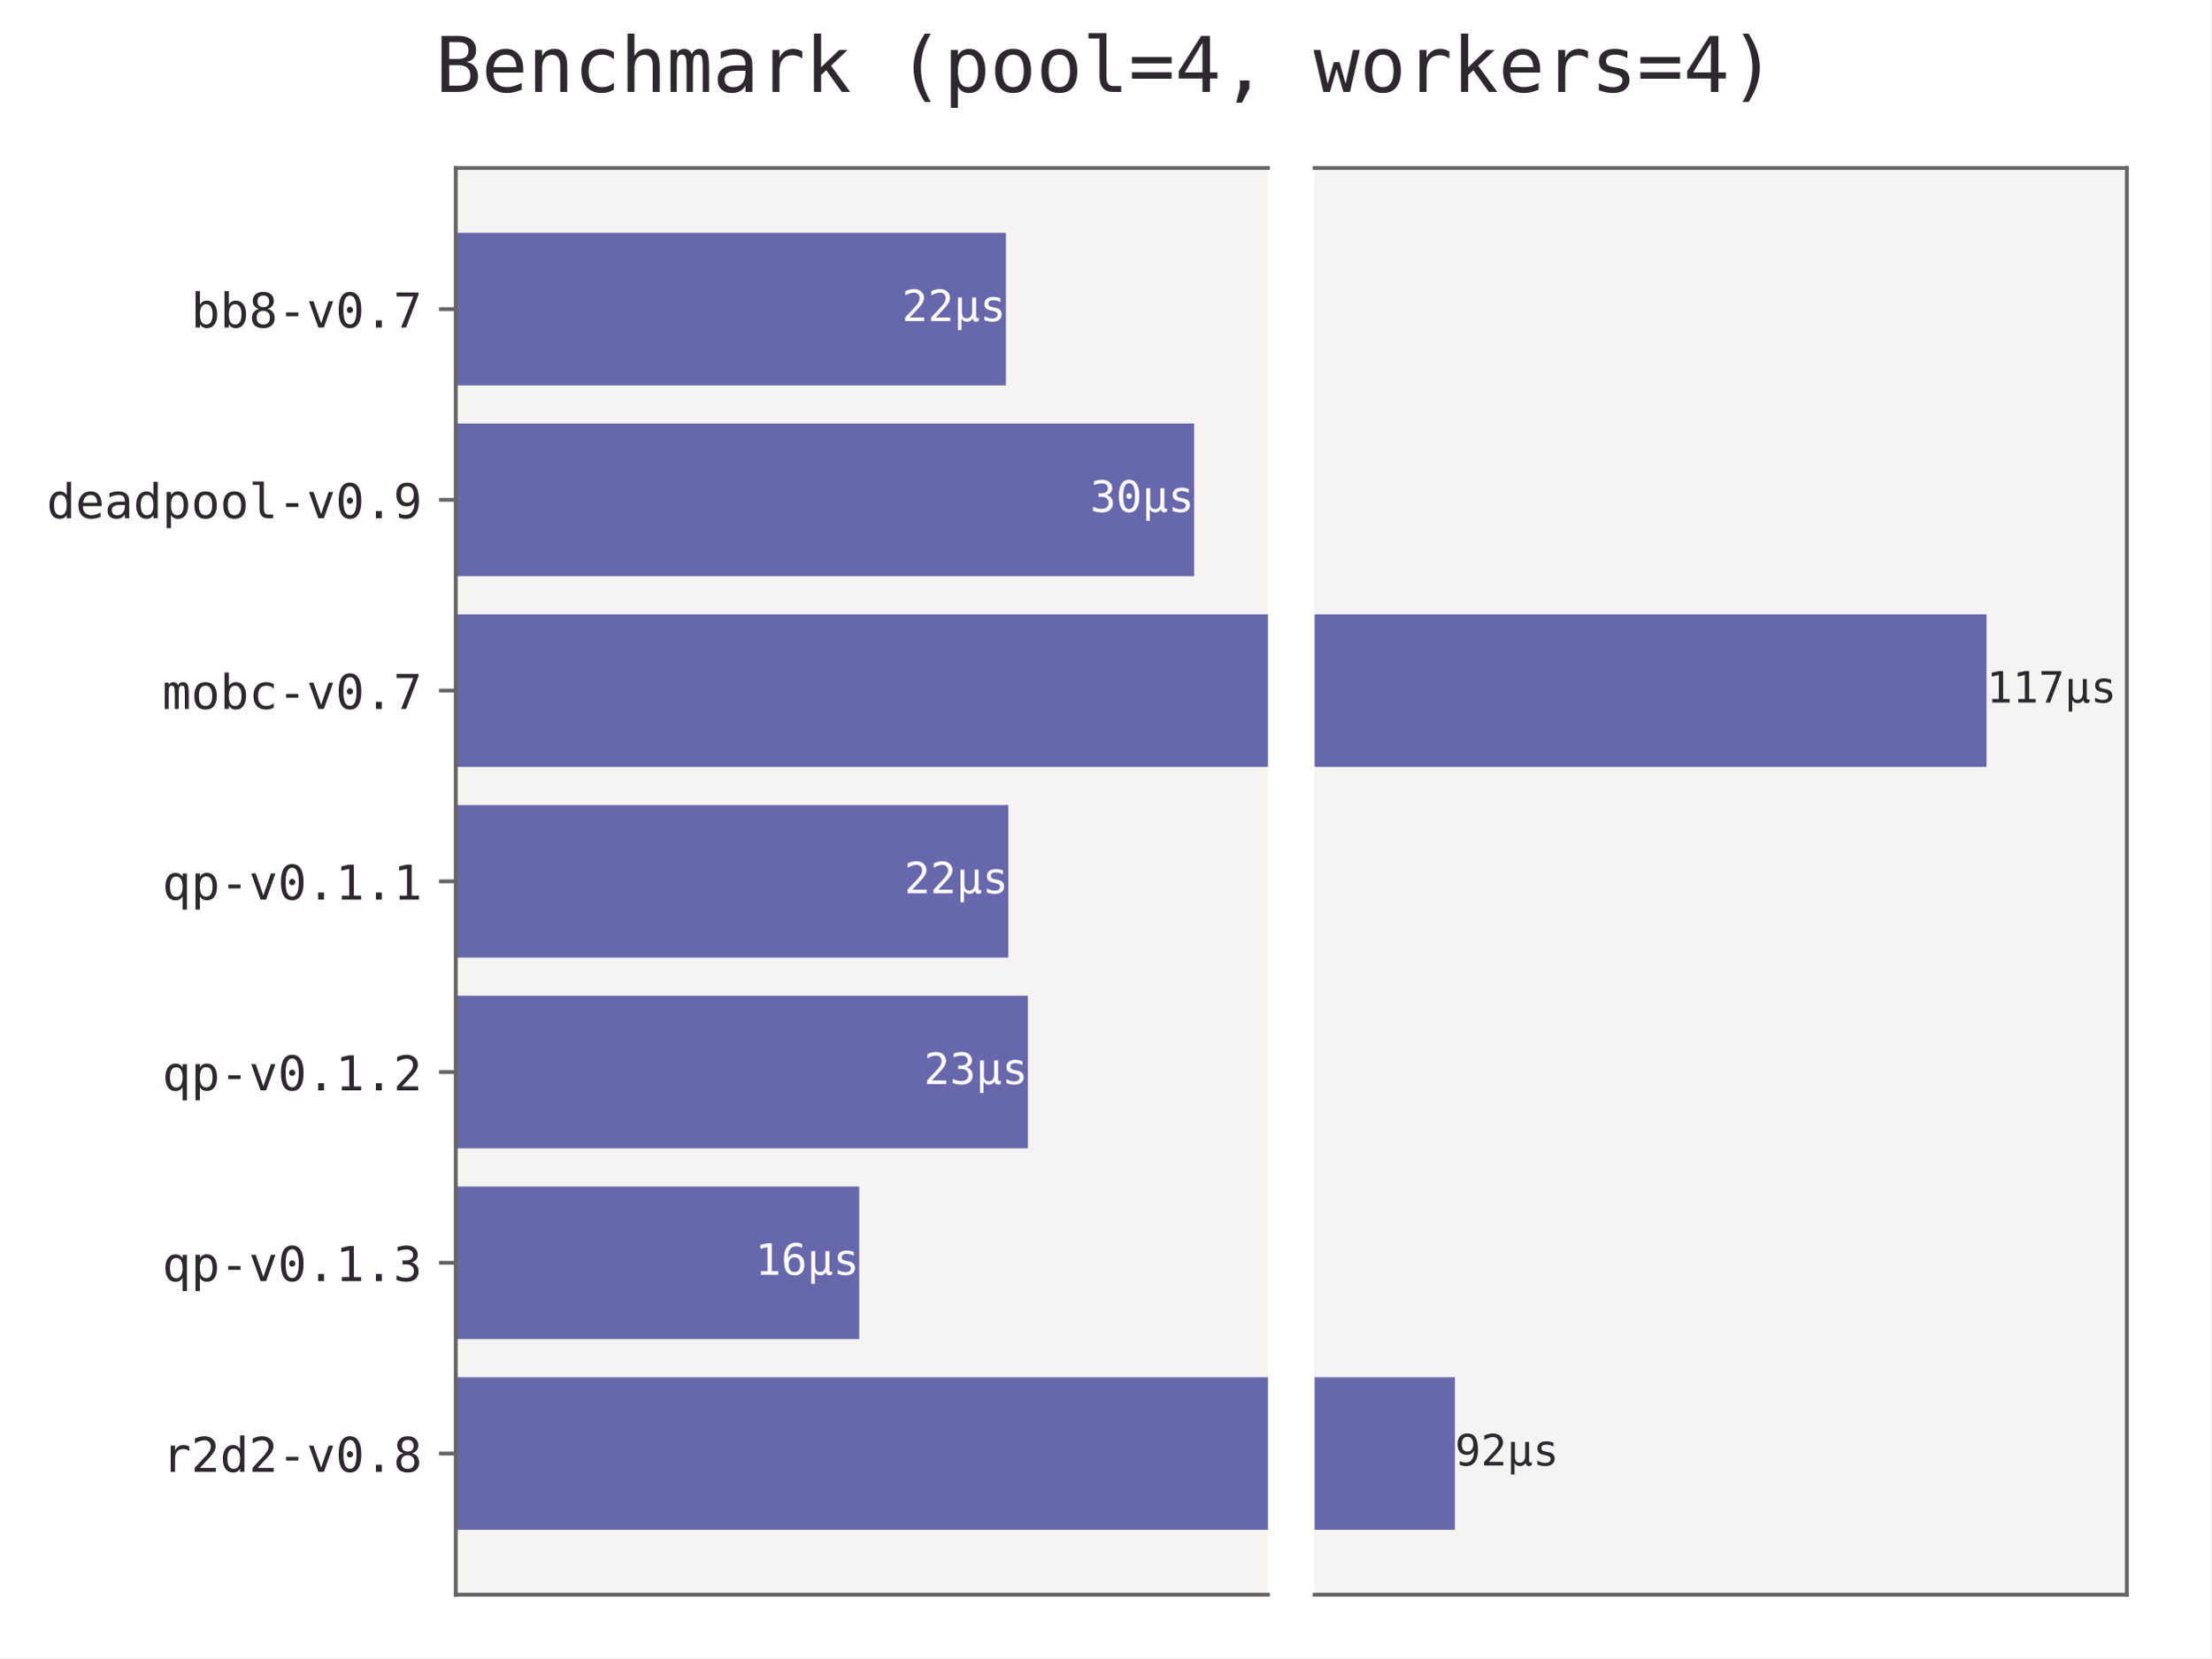
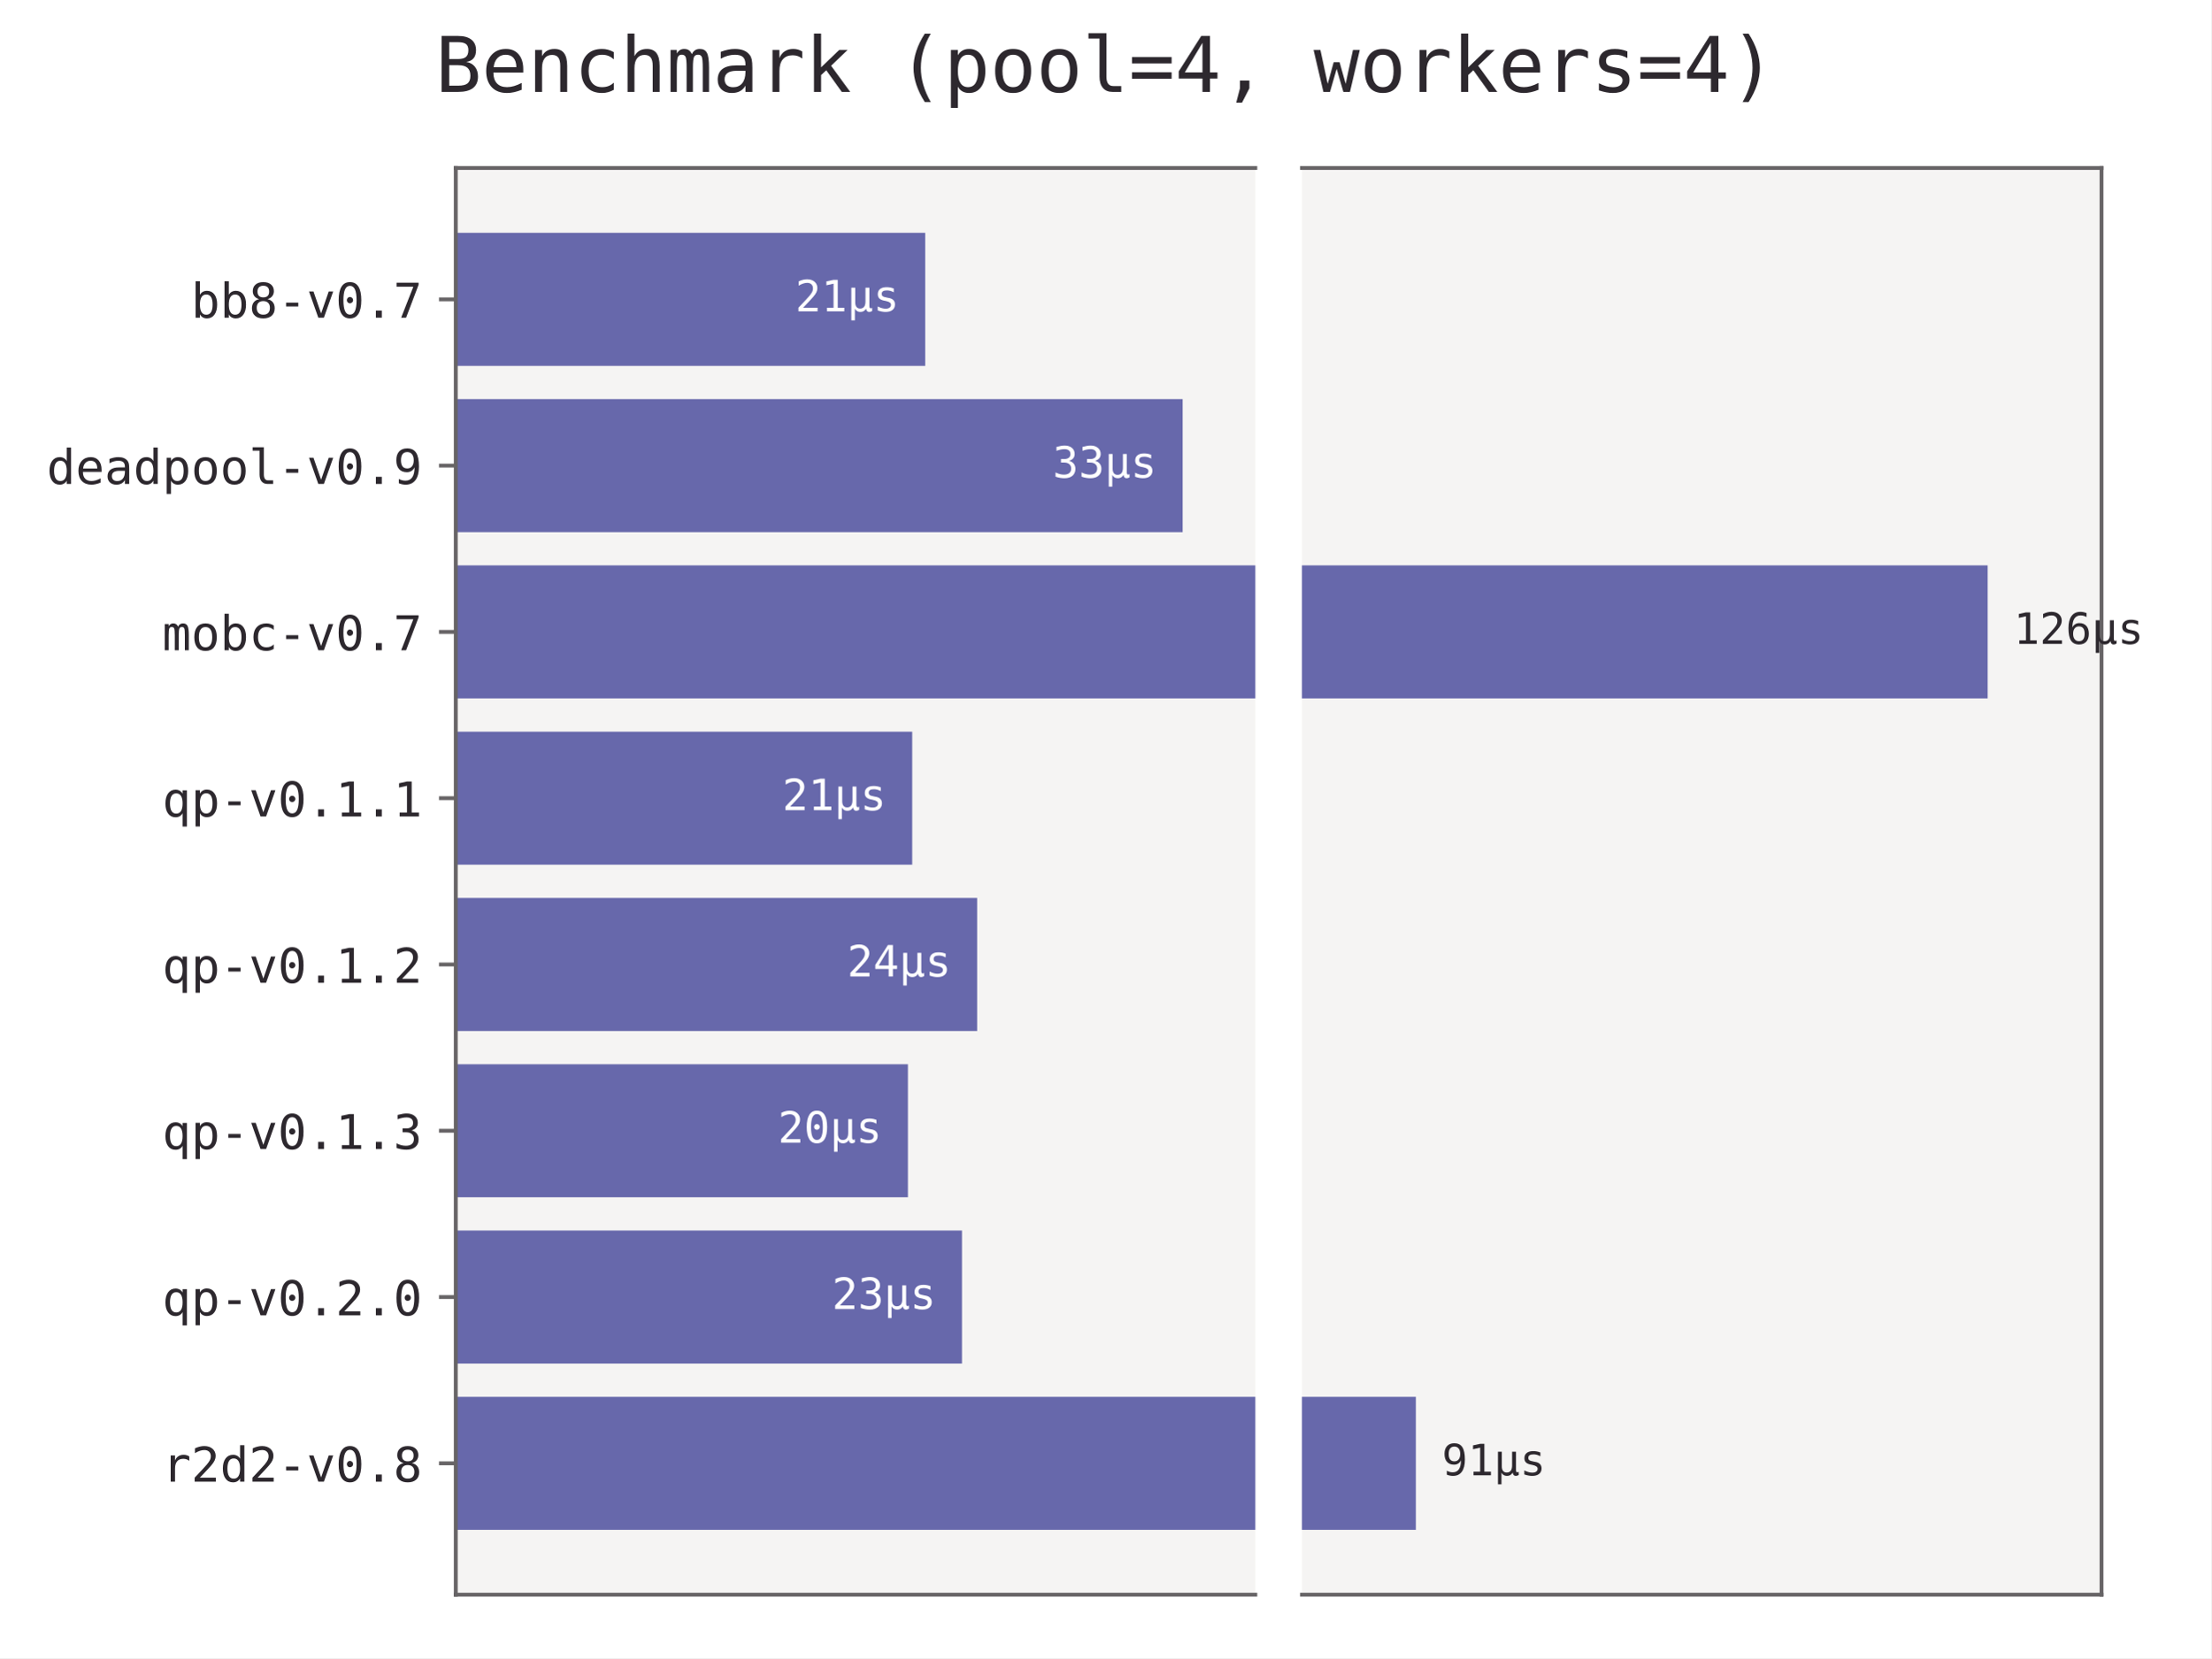
<svg xmlns="http://www.w3.org/2000/svg" xmlns:xlink="http://www.w3.org/1999/xlink" width="460.8pt" height="345.6pt" viewBox="0 0 460.8 345.6" version="1.1">
  <defs>
    <style type="text/css">*{stroke-linejoin: round; stroke-linecap: butt}</style>
  </defs>
  <g id="figure_1">
    <g id="patch_1">
      <path d="M 0 345.6  L 460.8 345.6  L 460.8 0  L 0 0  z " style="fill: #ffffff" />
    </g>
    <g id="axes_1">
      <g id="patch_2">
-         <path d="M 94.984 332.38  L 264.251 332.38  L 264.251 35.01  L 94.984 35.01  z " style="fill: #f5f4f3" />
+         <path d="M 94.984 332.38  L 261.613 332.38  L 261.613 35.01  L 94.984 35.01  z " style="fill: #f5f4f3" />
      </g>
      <g id="patch_3">
-         <path d="M 94.984 318.863  L 566.818 318.863  L 566.818 287.059  L 94.984 287.059  z " clip-path="url(#p3930094464)" style="fill: #6768ab" />
+         <path d="M 94.984 318.863  L 507.492 318.863  L 507.492 291.136  L 94.984 291.136  z " clip-path="url(#p916a54b3d9)" style="fill: #6768ab" />
      </g>
      <g id="patch_4">
-         <path d="M 94.984 279.108  L 179.057 279.108  L 179.057 247.304  L 94.984 247.304  z " clip-path="url(#p3930094464)" style="fill: #6768ab" />
+         <path d="M 94.984 284.205  L 200.477 284.205  L 200.477 256.478  L 94.984 256.478  z " clip-path="url(#p916a54b3d9)" style="fill: #6768ab" />
      </g>
      <g id="patch_5">
-         <path d="M 94.984 239.352  L 214.215 239.352  L 214.215 207.548  L 94.984 207.548  z " clip-path="url(#p3930094464)" style="fill: #6768ab" />
+         <path d="M 94.984 249.546  L 189.211 249.546  L 189.211 221.819  L 94.984 221.819  z " clip-path="url(#p916a54b3d9)" style="fill: #6768ab" />
      </g>
      <g id="patch_6">
-         <path d="M 94.984 199.597  L 210.139 199.597  L 210.139 167.793  L 94.984 167.793  z " clip-path="url(#p3930094464)" style="fill: #6768ab" />
+         <path d="M 94.984 214.888  L 203.637 214.888  L 203.637 187.161  L 94.984 187.161  z " clip-path="url(#p916a54b3d9)" style="fill: #6768ab" />
      </g>
      <g id="patch_7">
-         <path d="M 94.984 159.842  L 692.668 159.842  L 692.668 128.038  L 94.984 128.038  z " clip-path="url(#p3930094464)" style="fill: #6768ab" />
+         <path d="M 94.984 180.229  L 190.108 180.229  L 190.108 152.502  L 94.984 152.502  z " clip-path="url(#p916a54b3d9)" style="fill: #6768ab" />
      </g>
      <g id="patch_8">
-         <path d="M 94.984 120.086  L 248.863 120.086  L 248.863 88.282  L 94.984 88.282  z " clip-path="url(#p3930094464)" style="fill: #6768ab" />
+         <path d="M 94.984 145.571  L 667.088 145.571  L 667.088 117.844  L 94.984 117.844  z " clip-path="url(#p916a54b3d9)" style="fill: #6768ab" />
      </g>
      <g id="patch_9">
-         <path d="M 94.984 80.331  L 209.629 80.331  L 209.629 48.527  L 94.984 48.527  z " clip-path="url(#p3930094464)" style="fill: #6768ab" />
+         <path d="M 94.984 110.912  L 246.465 110.912  L 246.465 83.185  L 94.984 83.185  z " clip-path="url(#p916a54b3d9)" style="fill: #6768ab" />
+       </g>
+       <g id="patch_10">
+         <path d="M 94.984 76.254  L 192.817 76.254  L 192.817 48.527  L 94.984 48.527  z " clip-path="url(#p916a54b3d9)" style="fill: #6768ab" />
      </g>
      <g id="matplotlib.axis_1">
        <g id="ytick_1">
          <g id="line2d_1">
            <defs>
-               <path id="maf021e26c0" d="M 0 0  L -3.5 0  " style="stroke: #676466; stroke-width: 0.8" />
+               <path id="m3eabb8843b" d="M 0 0  L -3.5 0  " style="stroke: #676466; stroke-width: 0.8" />
            </defs>
            <g>
-               <use xlink:href="#maf021e26c0" x="94.984" y="302.961" style="fill: #676466; stroke: #676466; stroke-width: 0.8" />
+               <use xlink:href="#m3eabb8843b" x="94.984" y="305" style="fill: #676466; stroke: #676466; stroke-width: 0.8" />
            </g>
          </g>
          <g id="text_1">
-             <text style="fill: #2d282e; font: 10px 'monospace'; text-anchor: end" x="87.984" y="306.787" transform="rotate(-0, 87.98406, 306.7868)">r2d2-v0.8</text>
+             <g style="fill: #2d282e" transform="translate(33.80125 308.8256)scale(0.1 -0.1)">
+               <defs>
+                 <path id="DejaVuSansMono-72" d="M 3609 2778  Q 3425 2922 3234 2987  Q 3044 3053 2816 3053  Q 2278 3053 1993 2715  Q 1709 2378 1709 1741  L 1709 0  L 1131 0  L 1131 3500  L 1709 3500  L 1709 2816  Q 1853 3188 2151 3386  Q 2450 3584 2859 3584  Q 3072 3584 3256 3531  Q 3441 3478 3609 3366  L 3609 2778  z " transform="scale(0.015625)" />
+                 <path id="DejaVuSansMono-32" d="M 1166 531  L 3309 531  L 3309 0  L 475 0  L 475 531  Q 1059 1147 1496 1619  Q 1934 2091 2100 2284  Q 2413 2666 2522 2902  Q 2631 3138 2631 3384  Q 2631 3775 2401 3997  Q 2172 4219 1772 4219  Q 1488 4219 1175 4116  Q 863 4013 513 3803  L 513 4441  Q 834 4594 1145 4672  Q 1456 4750 1759 4750  Q 2444 4750 2861 4386  Q 3278 4022 3278 3431  Q 3278 3131 3139 2831  Q 3000 2531 2688 2169  Q 2513 1966 2180 1606  Q 1847 1247 1166 531  z " transform="scale(0.015625)" />
+                 <path id="DejaVuSansMono-64" d="M 2681 3053  L 2681 4863  L 3256 4863  L 3256 0  L 2681 0  L 2681 441  Q 2538 181 2298 45  Q 2059 -91 1747 -91  Q 1113 -91 748 401  Q 384 894 384 1759  Q 384 2613 750 3098  Q 1116 3584 1747 3584  Q 2063 3584 2303 3448  Q 2544 3313 2681 3053  z M 991 1747  Q 991 1078 1203 737  Q 1416 397 1831 397  Q 2247 397 2464 740  Q 2681 1084 2681 1747  Q 2681 2413 2464 2755  Q 2247 3097 1831 3097  Q 1416 3097 1203 2756  Q 991 2416 991 1747  z " transform="scale(0.015625)" />
+                 <path id="DejaVuSansMono-2d" d="M 1113 2009  L 2741 2009  L 2741 1497  L 1113 1497  L 1113 2009  z " transform="scale(0.015625)" />
+                 <path id="DejaVuSansMono-76" d="M 313 3500  L 909 3500  L 1925 563  L 2944 3500  L 3541 3500  L 2297 0  L 1556 0  L 313 3500  z " transform="scale(0.015625)" />
+                 <path id="DejaVuSansMono-30" d="M 1509 2344  Q 1509 2516 1629 2641  Q 1750 2766 1919 2766  Q 2094 2766 2219 2641  Q 2344 2516 2344 2344  Q 2344 2169 2220 2047  Q 2097 1925 1919 1925  Q 1744 1925 1626 2044  Q 1509 2163 1509 2344  z M 1925 4250  Q 1484 4250 1267 3775  Q 1050 3300 1050 2328  Q 1050 1359 1267 884  Q 1484 409 1925 409  Q 2369 409 2586 884  Q 2803 1359 2803 2328  Q 2803 3300 2586 3775  Q 2369 4250 1925 4250  z M 1925 4750  Q 2672 4750 3055 4137  Q 3438 3525 3438 2328  Q 3438 1134 3055 521  Q 2672 -91 1925 -91  Q 1178 -91 797 521  Q 416 1134 416 2328  Q 416 3525 797 4137  Q 1178 4750 1925 4750  z " transform="scale(0.015625)" />
+                 <path id="DejaVuSansMono-2e" d="M 1528 953  L 2316 953  L 2316 0  L 1528 0  L 1528 953  z " transform="scale(0.015625)" />
+                 <path id="DejaVuSansMono-38" d="M 1925 2216  Q 1503 2216 1273 1980  Q 1044 1744 1044 1313  Q 1044 881 1276 642  Q 1509 403 1925 403  Q 2350 403 2579 639  Q 2809 875 2809 1313  Q 2809 1741 2576 1978  Q 2344 2216 1925 2216  z M 1375 2478  Q 972 2581 745 2862  Q 519 3144 519 3541  Q 519 4097 897 4423  Q 1275 4750 1925 4750  Q 2578 4750 2956 4423  Q 3334 4097 3334 3541  Q 3334 3144 3107 2862  Q 2881 2581 2478 2478  Q 2947 2375 3195 2062  Q 3444 1750 3444 1253  Q 3444 622 3041 265  Q 2638 -91 1925 -91  Q 1213 -91 811 264  Q 409 619 409 1247  Q 409 1747 657 2061  Q 906 2375 1375 2478  z M 1147 3481  Q 1147 3106 1347 2909  Q 1547 2713 1925 2713  Q 2306 2713 2506 2909  Q 2706 3106 2706 3481  Q 2706 3863 2507 4063  Q 2309 4263 1925 4263  Q 1547 4263 1347 4061  Q 1147 3859 1147 3481  z " transform="scale(0.015625)" />
+               </defs>
+               <use xlink:href="#DejaVuSansMono-72" />
+               <use xlink:href="#DejaVuSansMono-32" x="60.205" />
+               <use xlink:href="#DejaVuSansMono-64" x="120.41" />
+               <use xlink:href="#DejaVuSansMono-32" x="180.615" />
+               <use xlink:href="#DejaVuSansMono-2d" x="240.82" />
+               <use xlink:href="#DejaVuSansMono-76" x="301.025" />
+               <use xlink:href="#DejaVuSansMono-30" x="361.23" />
+               <use xlink:href="#DejaVuSansMono-2e" x="421.436" />
+               <use xlink:href="#DejaVuSansMono-38" x="481.641" />
+             </g>
          </g>
        </g>
        <g id="ytick_2">
          <g id="line2d_2">
            <g>
-               <use xlink:href="#maf021e26c0" x="94.984" y="263.206" style="fill: #676466; stroke: #676466; stroke-width: 0.8" />
+               <use xlink:href="#m3eabb8843b" x="94.984" y="270.341" style="fill: #676466; stroke: #676466; stroke-width: 0.8" />
            </g>
          </g>
          <g id="text_2">
-             <text style="fill: #2d282e; font: 10px 'monospace'; text-anchor: end" x="87.984" y="267.021" transform="rotate(-0, 87.98406, 267.0213)">qp-v0.1.3</text>
+             <g style="fill: #2d282e" transform="translate(33.80125 274.1569)scale(0.1 -0.1)">
+               <defs>
+                 <path id="DejaVuSansMono-71" d="M 1038 1734  Q 1038 1066 1248 725  Q 1459 384 1875 384  Q 2291 384 2505 726  Q 2719 1069 2719 1734  Q 2719 2400 2505 2742  Q 2291 3084 1875 3084  Q 1459 3084 1248 2743  Q 1038 2403 1038 1734  z M 2719 434  Q 2578 175 2339 36  Q 2100 -103 1784 -103  Q 1156 -103 792 383  Q 428 869 428 1722  Q 428 2591 790 3081  Q 1153 3572 1784 3572  Q 2097 3572 2336 3436  Q 2575 3300 2719 3041  L 2719 3488  L 3297 3488  L 3297 -1344  L 2719 -1344  L 2719 434  z " transform="scale(0.015625)" />
+                 <path id="DejaVuSansMono-70" d="M 1172 441  L 1172 -1331  L 594 -1331  L 594 3500  L 1172 3500  L 1172 3053  Q 1316 3313 1555 3448  Q 1794 3584 2106 3584  Q 2741 3584 3102 3093  Q 3463 2603 3463 1734  Q 3463 881 3100 395  Q 2738 -91 2106 -91  Q 1788 -91 1548 45  Q 1309 181 1172 441  z M 2859 1747  Q 2859 2416 2648 2756  Q 2438 3097 2022 3097  Q 1603 3097 1387 2755  Q 1172 2413 1172 1747  Q 1172 1084 1387 740  Q 1603 397 2022 397  Q 2438 397 2648 737  Q 2859 1078 2859 1747  z " transform="scale(0.015625)" />
+               </defs>
+               <use xlink:href="#DejaVuSansMono-71" />
+               <use xlink:href="#DejaVuSansMono-70" x="60.205" />
+               <use xlink:href="#DejaVuSansMono-2d" x="120.41" />
+               <use xlink:href="#DejaVuSansMono-76" x="180.615" />
+               <use xlink:href="#DejaVuSansMono-30" x="240.82" />
+               <use xlink:href="#DejaVuSansMono-2e" x="301.025" />
+               <use xlink:href="#DejaVuSansMono-32" x="361.23" />
+               <use xlink:href="#DejaVuSansMono-2e" x="421.436" />
+               <use xlink:href="#DejaVuSansMono-30" x="481.641" />
+             </g>
          </g>
        </g>
        <g id="ytick_3">
          <g id="line2d_3">
            <g>
-               <use xlink:href="#maf021e26c0" x="94.984" y="223.45" style="fill: #676466; stroke: #676466; stroke-width: 0.8" />
+               <use xlink:href="#m3eabb8843b" x="94.984" y="235.683" style="fill: #676466; stroke: #676466; stroke-width: 0.8" />
            </g>
          </g>
          <g id="text_3">
-             <text style="fill: #2d282e; font: 10px 'monospace'; text-anchor: end" x="87.984" y="227.266" transform="rotate(-0, 87.98406, 227.266)">qp-v0.1.2</text>
+             <g style="fill: #2d282e" transform="translate(33.80125 239.4984)scale(0.1 -0.1)">
+               <defs>
+                 <path id="DejaVuSansMono-31" d="M 844 531  L 1825 531  L 1825 4097  L 769 3859  L 769 4434  L 1819 4666  L 2450 4666  L 2450 531  L 3419 531  L 3419 0  L 844 0  L 844 531  z " transform="scale(0.015625)" />
+                 <path id="DejaVuSansMono-33" d="M 2425 2497  Q 2884 2375 3128 2064  Q 3372 1753 3372 1288  Q 3372 644 2939 276  Q 2506 -91 1741 -91  Q 1419 -91 1084 -31  Q 750 28 428 141  L 428 769  Q 747 603 1056 522  Q 1366 441 1672 441  Q 2191 441 2469 675  Q 2747 909 2747 1350  Q 2747 1756 2469 1995  Q 2191 2234 1716 2234  L 1234 2234  L 1234 2753  L 1716 2753  Q 2150 2753 2394 2943  Q 2638 3134 2638 3475  Q 2638 3834 2411 4026  Q 2184 4219 1766 4219  Q 1488 4219 1191 4156  Q 894 4094 569 3969  L 569 4550  Q 947 4650 1242 4700  Q 1538 4750 1766 4750  Q 2447 4750 2855 4408  Q 3263 4066 3263 3500  Q 3263 3116 3048 2859  Q 2834 2603 2425 2497  z " transform="scale(0.015625)" />
+               </defs>
+               <use xlink:href="#DejaVuSansMono-71" />
+               <use xlink:href="#DejaVuSansMono-70" x="60.205" />
+               <use xlink:href="#DejaVuSansMono-2d" x="120.41" />
+               <use xlink:href="#DejaVuSansMono-76" x="180.615" />
+               <use xlink:href="#DejaVuSansMono-30" x="240.82" />
+               <use xlink:href="#DejaVuSansMono-2e" x="301.025" />
+               <use xlink:href="#DejaVuSansMono-31" x="361.23" />
+               <use xlink:href="#DejaVuSansMono-2e" x="421.436" />
+               <use xlink:href="#DejaVuSansMono-33" x="481.641" />
+             </g>
          </g>
        </g>
        <g id="ytick_4">
          <g id="line2d_4">
            <g>
-               <use xlink:href="#maf021e26c0" x="94.984" y="183.695" style="fill: #676466; stroke: #676466; stroke-width: 0.8" />
+               <use xlink:href="#m3eabb8843b" x="94.984" y="201.024" style="fill: #676466; stroke: #676466; stroke-width: 0.8" />
            </g>
          </g>
          <g id="text_4">
-             <text style="fill: #2d282e; font: 10px 'monospace'; text-anchor: end" x="87.984" y="187.511" transform="rotate(-0, 87.98406, 187.5106)">qp-v0.1.1</text>
+             <g style="fill: #2d282e" transform="translate(33.80125 204.8399)scale(0.1 -0.1)">
+               <use xlink:href="#DejaVuSansMono-71" />
+               <use xlink:href="#DejaVuSansMono-70" x="60.205" />
+               <use xlink:href="#DejaVuSansMono-2d" x="120.41" />
+               <use xlink:href="#DejaVuSansMono-76" x="180.615" />
+               <use xlink:href="#DejaVuSansMono-30" x="240.82" />
+               <use xlink:href="#DejaVuSansMono-2e" x="301.025" />
+               <use xlink:href="#DejaVuSansMono-31" x="361.23" />
+               <use xlink:href="#DejaVuSansMono-2e" x="421.436" />
+               <use xlink:href="#DejaVuSansMono-32" x="481.641" />
+             </g>
          </g>
        </g>
        <g id="ytick_5">
          <g id="line2d_5">
            <g>
-               <use xlink:href="#maf021e26c0" x="94.984" y="143.94" style="fill: #676466; stroke: #676466; stroke-width: 0.8" />
+               <use xlink:href="#m3eabb8843b" x="94.984" y="166.366" style="fill: #676466; stroke: #676466; stroke-width: 0.8" />
            </g>
          </g>
          <g id="text_5">
-             <text style="fill: #2d282e; font: 10px 'monospace'; text-anchor: end" x="87.984" y="147.765" transform="rotate(-0, 87.98406, 147.7654)">mobc-v0.7</text>
+             <g style="fill: #2d282e" transform="translate(33.80125 170.1814)scale(0.1 -0.1)">
+               <use xlink:href="#DejaVuSansMono-71" />
+               <use xlink:href="#DejaVuSansMono-70" x="60.205" />
+               <use xlink:href="#DejaVuSansMono-2d" x="120.41" />
+               <use xlink:href="#DejaVuSansMono-76" x="180.615" />
+               <use xlink:href="#DejaVuSansMono-30" x="240.82" />
+               <use xlink:href="#DejaVuSansMono-2e" x="301.025" />
+               <use xlink:href="#DejaVuSansMono-31" x="361.23" />
+               <use xlink:href="#DejaVuSansMono-2e" x="421.436" />
+               <use xlink:href="#DejaVuSansMono-31" x="481.641" />
+             </g>
          </g>
        </g>
        <g id="ytick_6">
          <g id="line2d_6">
            <g>
-               <use xlink:href="#maf021e26c0" x="94.984" y="104.184" style="fill: #676466; stroke: #676466; stroke-width: 0.8" />
+               <use xlink:href="#m3eabb8843b" x="94.984" y="131.707" style="fill: #676466; stroke: #676466; stroke-width: 0.8" />
            </g>
          </g>
          <g id="text_6">
-             <text style="fill: #2d282e; font: 10px 'monospace'; text-anchor: end" x="87.984" y="108.01" transform="rotate(-0, 87.98406, 108.0101)">deadpool-v0.9</text>
+             <g style="fill: #2d282e" transform="translate(33.80125 135.533)scale(0.1 -0.1)">
+               <defs>
+                 <path id="DejaVuSansMono-6d" d="M 2113 3144  Q 2219 3369 2383 3476  Q 2547 3584 2778 3584  Q 3200 3584 3373 3257  Q 3547 2931 3547 2028  L 3547 0  L 3022 0  L 3022 2003  Q 3022 2744 2939 2923  Q 2856 3103 2638 3103  Q 2388 3103 2295 2911  Q 2203 2719 2203 2003  L 2203 0  L 1678 0  L 1678 2003  Q 1678 2753 1589 2928  Q 1500 3103 1269 3103  Q 1041 3103 952 2911  Q 863 2719 863 2003  L 863 0  L 341 0  L 341 3500  L 863 3500  L 863 3200  Q 966 3388 1120 3486  Q 1275 3584 1472 3584  Q 1709 3584 1867 3475  Q 2025 3366 2113 3144  z " transform="scale(0.015625)" />
+                 <path id="DejaVuSansMono-6f" d="M 1925 3097  Q 1488 3097 1263 2756  Q 1038 2416 1038 1747  Q 1038 1081 1263 739  Q 1488 397 1925 397  Q 2366 397 2591 739  Q 2816 1081 2816 1747  Q 2816 2416 2591 2756  Q 2366 3097 1925 3097  z M 1925 3584  Q 2653 3584 3039 3112  Q 3425 2641 3425 1747  Q 3425 850 3040 379  Q 2656 -91 1925 -91  Q 1197 -91 812 379  Q 428 850 428 1747  Q 428 2641 812 3112  Q 1197 3584 1925 3584  z " transform="scale(0.015625)" />
+                 <path id="DejaVuSansMono-62" d="M 2869 1747  Q 2869 2416 2656 2756  Q 2444 3097 2028 3097  Q 1609 3097 1393 2755  Q 1178 2413 1178 1747  Q 1178 1084 1393 740  Q 1609 397 2028 397  Q 2444 397 2656 737  Q 2869 1078 2869 1747  z M 1178 3053  Q 1316 3309 1558 3446  Q 1800 3584 2119 3584  Q 2750 3584 3112 3098  Q 3475 2613 3475 1759  Q 3475 894 3111 401  Q 2747 -91 2113 -91  Q 1800 -91 1561 45  Q 1322 181 1178 441  L 1178 0  L 603 0  L 603 4863  L 1178 4863  L 1178 3053  z " transform="scale(0.015625)" />
+                 <path id="DejaVuSansMono-63" d="M 3316 178  Q 3084 44 2839 -23  Q 2594 -91 2338 -91  Q 1525 -91 1067 396  Q 609 884 609 1747  Q 609 2609 1067 3096  Q 1525 3584 2338 3584  Q 2591 3584 2831 3518  Q 3072 3453 3316 3316  L 3316 2713  Q 3088 2916 2858 3006  Q 2628 3097 2338 3097  Q 1797 3097 1506 2747  Q 1216 2397 1216 1747  Q 1216 1100 1508 748  Q 1800 397 2338 397  Q 2638 397 2875 489  Q 3113 581 3316 775  L 3316 178  z " transform="scale(0.015625)" />
+                 <path id="DejaVuSansMono-37" d="M 434 4666  L 3372 4666  L 3372 4397  L 1703 0  L 1044 0  L 2669 4134  L 434 4134  L 434 4666  z " transform="scale(0.015625)" />
+               </defs>
+               <use xlink:href="#DejaVuSansMono-6d" />
+               <use xlink:href="#DejaVuSansMono-6f" x="60.205" />
+               <use xlink:href="#DejaVuSansMono-62" x="120.41" />
+               <use xlink:href="#DejaVuSansMono-63" x="180.615" />
+               <use xlink:href="#DejaVuSansMono-2d" x="240.82" />
+               <use xlink:href="#DejaVuSansMono-76" x="301.025" />
+               <use xlink:href="#DejaVuSansMono-30" x="361.23" />
+               <use xlink:href="#DejaVuSansMono-2e" x="421.436" />
+               <use xlink:href="#DejaVuSansMono-37" x="481.641" />
+             </g>
          </g>
        </g>
        <g id="ytick_7">
          <g id="line2d_7">
            <g>
-               <use xlink:href="#maf021e26c0" x="94.984" y="64.429" style="fill: #676466; stroke: #676466; stroke-width: 0.8" />
+               <use xlink:href="#m3eabb8843b" x="94.984" y="97.049" style="fill: #676466; stroke: #676466; stroke-width: 0.8" />
            </g>
          </g>
          <g id="text_7">
-             <text style="fill: #2d282e; font: 10px 'monospace'; text-anchor: end" x="87.984" y="68.255" transform="rotate(-0, 87.98406, 68.25474)">bb8-v0.7</text>
-           </g>
-         </g>
-       </g>
-       <g id="patch_10">
+             <g style="fill: #2d282e" transform="translate(9.72 100.8745)scale(0.1 -0.1)">
+               <defs>
+                 <path id="DejaVuSansMono-65" d="M 3475 1894  L 3475 1613  L 984 1613  L 984 1594  Q 984 1022 1282 709  Q 1581 397 2125 397  Q 2400 397 2700 484  Q 3000 572 3341 750  L 3341 178  Q 3013 44 2708 -23  Q 2403 -91 2119 -91  Q 1303 -91 843 398  Q 384 888 384 1747  Q 384 2584 834 3084  Q 1284 3584 2034 3584  Q 2703 3584 3089 3131  Q 3475 2678 3475 1894  z M 2900 2063  Q 2888 2569 2661 2833  Q 2434 3097 2009 3097  Q 1594 3097 1325 2822  Q 1056 2547 1006 2059  L 2900 2063  z " transform="scale(0.015625)" />
+                 <path id="DejaVuSansMono-61" d="M 2194 1759  L 2003 1759  Q 1500 1759 1245 1582  Q 991 1406 991 1056  Q 991 741 1181 566  Q 1372 391 1709 391  Q 2184 391 2456 720  Q 2728 1050 2731 1631  L 2731 1759  L 2194 1759  z M 3309 1997  L 3309 0  L 2731 0  L 2731 519  Q 2547 206 2267 57  Q 1988 -91 1588 -91  Q 1053 -91 734 211  Q 416 513 416 1019  Q 416 1603 808 1906  Q 1200 2209 1959 2209  L 2731 2209  L 2731 2300  Q 2728 2719 2518 2908  Q 2309 3097 1850 3097  Q 1556 3097 1256 3012  Q 956 2928 672 2766  L 672 3341  Q 991 3463 1283 3523  Q 1575 3584 1850 3584  Q 2284 3584 2592 3456  Q 2900 3328 3091 3072  Q 3209 2916 3259 2686  Q 3309 2456 3309 1997  z " transform="scale(0.015625)" />
+                 <path id="DejaVuSansMono-6c" d="M 1997 1269  Q 1997 881 2139 684  Q 2281 488 2559 488  L 3231 488  L 3231 0  L 2503 0  Q 1988 0 1705 331  Q 1422 663 1422 1269  L 1422 4447  L 500 4447  L 500 4897  L 1997 4897  L 1997 1269  z " transform="scale(0.015625)" />
+                 <path id="DejaVuSansMono-39" d="M 1863 2069  Q 2266 2069 2495 2359  Q 2725 2650 2725 3163  Q 2725 3675 2495 3965  Q 2266 4256 1863 4256  Q 1444 4256 1231 3979  Q 1019 3703 1019 3163  Q 1019 2619 1230 2344  Q 1441 2069 1863 2069  z M 738 97  L 738 678  Q 934 563 1156 502  Q 1378 441 1619 441  Q 2219 441 2526 892  Q 2834 1344 2834 2222  Q 2688 1909 2422 1742  Q 2156 1575 1813 1575  Q 1138 1575 767 1990  Q 397 2406 397 3169  Q 397 3922 776 4336  Q 1156 4750 1850 4750  Q 2663 4750 3041 4165  Q 3419 3581 3419 2328  Q 3419 1150 2964 529  Q 2509 -91 1644 -91  Q 1416 -91 1184 -42  Q 953 6 738 97  z " transform="scale(0.015625)" />
+               </defs>
+               <use xlink:href="#DejaVuSansMono-64" />
+               <use xlink:href="#DejaVuSansMono-65" x="60.205" />
+               <use xlink:href="#DejaVuSansMono-61" x="120.41" />
+               <use xlink:href="#DejaVuSansMono-64" x="180.615" />
+               <use xlink:href="#DejaVuSansMono-70" x="240.82" />
+               <use xlink:href="#DejaVuSansMono-6f" x="301.025" />
+               <use xlink:href="#DejaVuSansMono-6f" x="361.23" />
+               <use xlink:href="#DejaVuSansMono-6c" x="421.436" />
+               <use xlink:href="#DejaVuSansMono-2d" x="481.641" />
+               <use xlink:href="#DejaVuSansMono-76" x="541.846" />
+               <use xlink:href="#DejaVuSansMono-30" x="602.051" />
+               <use xlink:href="#DejaVuSansMono-2e" x="662.256" />
+               <use xlink:href="#DejaVuSansMono-39" x="722.461" />
+             </g>
+           </g>
+         </g>
+         <g id="ytick_8">
+           <g id="line2d_8">
+             <g>
+               <use xlink:href="#m3eabb8843b" x="94.984" y="62.39" style="fill: #676466; stroke: #676466; stroke-width: 0.8" />
+             </g>
+           </g>
+           <g id="text_8">
+             <g style="fill: #2d282e" transform="translate(39.82156 66.216)scale(0.1 -0.1)">
+               <use xlink:href="#DejaVuSansMono-62" />
+               <use xlink:href="#DejaVuSansMono-62" x="60.205" />
+               <use xlink:href="#DejaVuSansMono-38" x="120.41" />
+               <use xlink:href="#DejaVuSansMono-2d" x="180.615" />
+               <use xlink:href="#DejaVuSansMono-76" x="240.82" />
+               <use xlink:href="#DejaVuSansMono-30" x="301.025" />
+               <use xlink:href="#DejaVuSansMono-2e" x="361.23" />
+               <use xlink:href="#DejaVuSansMono-37" x="421.436" />
+             </g>
+           </g>
+         </g>
+       </g>
+       <g id="patch_11">
        <path d="M 94.984 332.38  L 94.984 35.01  " style="fill: none; stroke: #676466; stroke-width: 0.8; stroke-linejoin: miter; stroke-linecap: square" />
      </g>
-       <g id="patch_11">
-         <path d="M 94.984 332.38  L 264.251 332.38  " style="fill: none; stroke: #676466; stroke-width: 0.8; stroke-linejoin: miter; stroke-linecap: square" />
-       </g>
      <g id="patch_12">
-         <path d="M 94.984 35.01  L 264.251 35.01  " style="fill: none; stroke: #676466; stroke-width: 0.8; stroke-linejoin: miter; stroke-linecap: square" />
-       </g>
-       <g id="text_8">
-         <text style="fill: #ffffff; font: 9px 'monospace'; text-anchor: end" x="179.057" y="265.703" transform="rotate(-0, 179.0572, 265.7032)"> 16µs </text>
+         <path d="M 94.984 332.38  L 261.613 332.38  " style="fill: none; stroke: #676466; stroke-width: 0.8; stroke-linejoin: miter; stroke-linecap: square" />
+       </g>
+       <g id="patch_13">
+         <path d="M 94.984 35.01  L 261.613 35.01  " style="fill: none; stroke: #676466; stroke-width: 0.8; stroke-linejoin: miter; stroke-linecap: square" />
      </g>
      <g id="text_9">
-         <text style="fill: #ffffff; font: 9px 'monospace'; text-anchor: end" x="214.215" y="225.948" transform="rotate(-0, 214.2151, 225.9478)"> 23µs </text>
+         <g style="fill: #ffffff" transform="translate(167.9671 272.8388)scale(0.09 -0.09)">
+           <defs>
+             <path id="DejaVuSansMono-20" transform="scale(0.015625)" />
+             <path id="DejaVuSansMono-b5" d="M 609 -1338  L 609 3500  L 1184 3500  L 1184 1325  Q 1184 881 1371 645  Q 1559 409 1906 409  Q 2303 409 2504 675  Q 2706 941 2706 1459  L 2706 3500  L 3284 3500  L 3284 800  Q 3284 616 3334 528  Q 3384 441 3488 441  Q 3516 441 3561 456  Q 3606 472 3694 513  L 3694 50  Q 3575 -22 3469 -56  Q 3363 -91 3256 -91  Q 3063 -91 2945 32  Q 2828 156 2791 403  Q 2647 153 2439 31  Q 2231 -91 1953 -91  Q 1666 -91 1467 28  Q 1269 147 1131 397  L 1131 -1338  L 609 -1338  z " transform="scale(0.015625)" />
+             <path id="DejaVuSansMono-73" d="M 3041 3378  L 3041 2816  Q 2794 2959 2544 3031  Q 2294 3103 2034 3103  Q 1644 3103 1451 2976  Q 1259 2850 1259 2591  Q 1259 2356 1403 2240  Q 1547 2125 2119 2016  L 2350 1972  Q 2778 1891 2998 1647  Q 3219 1403 3219 1013  Q 3219 494 2850 201  Q 2481 -91 1825 -91  Q 1566 -91 1281 -36  Q 997 19 666 128  L 666 722  Q 988 556 1281 473  Q 1575 391 1838 391  Q 2219 391 2428 545  Q 2638 700 2638 978  Q 2638 1378 1872 1531  L 1847 1538  L 1631 1581  Q 1134 1678 906 1908  Q 678 2138 678 2534  Q 678 3038 1018 3311  Q 1359 3584 1991 3584  Q 2272 3584 2531 3532  Q 2791 3481 3041 3378  z " transform="scale(0.015625)" />
+           </defs>
+           <use xlink:href="#DejaVuSansMono-20" />
+           <use xlink:href="#DejaVuSansMono-32" x="60.205" />
+           <use xlink:href="#DejaVuSansMono-33" x="120.41" />
+           <use xlink:href="#DejaVuSansMono-b5" x="180.615" />
+           <use xlink:href="#DejaVuSansMono-73" x="240.82" />
+           <use xlink:href="#DejaVuSansMono-20" x="301.025" />
+         </g>
      </g>
      <g id="text_10">
-         <text style="fill: #ffffff; font: 9px 'monospace'; text-anchor: end" x="210.139" y="186.192" transform="rotate(-0, 210.1388, 186.1925)"> 22µs </text>
+         <g style="fill: #ffffff" transform="translate(156.701 238.1803)scale(0.09 -0.09)">
+           <use xlink:href="#DejaVuSansMono-20" />
+           <use xlink:href="#DejaVuSansMono-32" x="60.205" />
+           <use xlink:href="#DejaVuSansMono-30" x="120.41" />
+           <use xlink:href="#DejaVuSansMono-b5" x="180.615" />
+           <use xlink:href="#DejaVuSansMono-73" x="240.82" />
+           <use xlink:href="#DejaVuSansMono-20" x="301.025" />
+         </g>
      </g>
      <g id="text_11">
-         <text style="fill: #ffffff; font: 9px 'monospace'; text-anchor: end" x="248.863" y="106.682" transform="rotate(-0, 248.8634, 106.6818)"> 30µs </text>
+         <g style="fill: #ffffff" transform="translate(171.1274 203.5218)scale(0.09 -0.09)">
+           <defs>
+             <path id="DejaVuSansMono-34" d="M 2297 4091  L 825 1625  L 2297 1625  L 2297 4091  z M 2194 4666  L 2925 4666  L 2925 1625  L 3547 1625  L 3547 1113  L 2925 1113  L 2925 0  L 2297 0  L 2297 1113  L 319 1113  L 319 1709  L 2194 4666  z " transform="scale(0.015625)" />
+           </defs>
+           <use xlink:href="#DejaVuSansMono-20" />
+           <use xlink:href="#DejaVuSansMono-32" x="60.205" />
+           <use xlink:href="#DejaVuSansMono-34" x="120.41" />
+           <use xlink:href="#DejaVuSansMono-b5" x="180.615" />
+           <use xlink:href="#DejaVuSansMono-73" x="240.82" />
+           <use xlink:href="#DejaVuSansMono-20" x="301.025" />
+         </g>
      </g>
      <g id="text_12">
-         <text style="fill: #ffffff; font: 9px 'monospace'; text-anchor: end" x="209.629" y="66.926" transform="rotate(-0, 209.6293, 66.92646)"> 22µs </text>
+         <g style="fill: #ffffff" transform="translate(157.5982 168.8632)scale(0.09 -0.09)">
+           <use xlink:href="#DejaVuSansMono-20" />
+           <use xlink:href="#DejaVuSansMono-32" x="60.205" />
+           <use xlink:href="#DejaVuSansMono-31" x="120.41" />
+           <use xlink:href="#DejaVuSansMono-b5" x="180.615" />
+           <use xlink:href="#DejaVuSansMono-73" x="240.82" />
+           <use xlink:href="#DejaVuSansMono-20" x="301.025" />
+         </g>
+       </g>
+       <g id="text_13">
+         <g style="fill: #ffffff" transform="translate(213.9556 99.54623)scale(0.09 -0.09)">
+           <use xlink:href="#DejaVuSansMono-20" />
+           <use xlink:href="#DejaVuSansMono-33" x="60.205" />
+           <use xlink:href="#DejaVuSansMono-33" x="120.41" />
+           <use xlink:href="#DejaVuSansMono-b5" x="180.615" />
+           <use xlink:href="#DejaVuSansMono-73" x="240.82" />
+           <use xlink:href="#DejaVuSansMono-20" x="301.025" />
+         </g>
+       </g>
+       <g id="text_14">
+         <g style="fill: #ffffff" transform="translate(160.3076 64.88772)scale(0.09 -0.09)">
+           <use xlink:href="#DejaVuSansMono-20" />
+           <use xlink:href="#DejaVuSansMono-32" x="60.205" />
+           <use xlink:href="#DejaVuSansMono-31" x="120.41" />
+           <use xlink:href="#DejaVuSansMono-b5" x="180.615" />
+           <use xlink:href="#DejaVuSansMono-73" x="240.82" />
+           <use xlink:href="#DejaVuSansMono-20" x="301.025" />
+         </g>
      </g>
    </g>
    <g id="axes_2">
-       <g id="patch_13">
-         <path d="M 273.971 332.38  L 443.239 332.38  L 443.239 35.01  L 273.971 35.01  z " style="fill: #f5f4f3" />
-       </g>
      <g id="patch_14">
-         <path d="M -112.203 318.863  L 303.205 318.863  L 303.205 287.059  L -112.203 287.059  z " clip-path="url(#p609caea0be)" style="fill: #6768ab" />
+         <path d="M 271.333 332.38  L 437.963 332.38  L 437.963 35.01  L 271.333 35.01  z " style="fill: #f5f4f3" />
      </g>
      <g id="patch_15">
-         <path d="M -112.203 279.108  L -38.184 279.108  L -38.184 247.304  L -112.203 247.304  z " clip-path="url(#p609caea0be)" style="fill: #6768ab" />
+         <path d="M -12.942 318.863  L 295.065 318.863  L 295.065 291.136  L -12.942 291.136  z " clip-path="url(#p54621bda55)" style="fill: #6768ab" />
      </g>
      <g id="patch_16">
-         <path d="M -112.203 239.352  L -7.231 239.352  L -7.231 207.548  L -112.203 207.548  z " clip-path="url(#p609caea0be)" style="fill: #6768ab" />
+         <path d="M -12.942 284.205  L 65.826 284.205  L 65.826 256.478  L -12.942 256.478  z " clip-path="url(#p54621bda55)" style="fill: #6768ab" />
      </g>
      <g id="patch_17">
-         <path d="M -112.203 199.597  L -10.819 199.597  L -10.819 167.793  L -112.203 167.793  z " clip-path="url(#p609caea0be)" style="fill: #6768ab" />
+         <path d="M -12.942 249.546  L 57.414 249.546  L 57.414 221.819  L -12.942 221.819  z " clip-path="url(#p54621bda55)" style="fill: #6768ab" />
      </g>
      <g id="patch_18">
-         <path d="M -112.203 159.842  L 414.005 159.842  L 414.005 128.038  L -112.203 128.038  z " clip-path="url(#p609caea0be)" style="fill: #6768ab" />
+         <path d="M -12.942 214.888  L 68.186 214.888  L 68.186 187.161  L -12.942 187.161  z " clip-path="url(#p54621bda55)" style="fill: #6768ab" />
      </g>
      <g id="patch_19">
-         <path d="M -112.203 120.086  L 23.274 120.086  L 23.274 88.282  L -112.203 88.282  z " clip-path="url(#p609caea0be)" style="fill: #6768ab" />
+         <path d="M -12.942 180.229  L 58.084 180.229  L 58.084 152.502  L -12.942 152.502  z " clip-path="url(#p54621bda55)" style="fill: #6768ab" />
      </g>
      <g id="patch_20">
-         <path d="M -112.203 80.331  L -11.268 80.331  L -11.268 48.527  L -112.203 48.527  z " clip-path="url(#p609caea0be)" style="fill: #6768ab" />
+         <path d="M -12.942 145.571  L 414.231 145.571  L 414.231 117.844  L -12.942 117.844  z " clip-path="url(#p54621bda55)" style="fill: #6768ab" />
+       </g>
+       <g id="patch_21">
+         <path d="M -12.942 110.912  L 100.164 110.912  L 100.164 83.185  L -12.942 83.185  z " clip-path="url(#p54621bda55)" style="fill: #6768ab" />
+       </g>
+       <g id="patch_22">
+         <path d="M -12.942 76.254  L 60.107 76.254  L 60.107 48.527  L -12.942 48.527  z " clip-path="url(#p54621bda55)" style="fill: #6768ab" />
      </g>
      <g id="matplotlib.axis_2">
-         <g id="ytick_8" />
        <g id="ytick_9" />
        <g id="ytick_10" />
        <g id="ytick_11" />
        <g id="ytick_12" />
        <g id="ytick_13" />
        <g id="ytick_14" />
-       </g>
-       <g id="patch_21">
-         <path d="M 443.239 332.38  L 443.239 35.01  " style="fill: none; stroke: #676466; stroke-width: 0.8; stroke-linejoin: miter; stroke-linecap: square" />
-       </g>
-       <g id="patch_22">
-         <path d="M 273.971 332.38  L 443.239 332.38  " style="fill: none; stroke: #676466; stroke-width: 0.8; stroke-linejoin: miter; stroke-linecap: square" />
+         <g id="ytick_15" />
+         <g id="ytick_16" />
      </g>
      <g id="patch_23">
-         <path d="M 273.971 35.01  L 443.239 35.01  " style="fill: none; stroke: #676466; stroke-width: 0.8; stroke-linejoin: miter; stroke-linecap: square" />
-       </g>
-       <g id="text_13">
-         <text style="fill: #2d282e; font: 9px 'monospace'; text-anchor: start" x="303.205" y="305.459" transform="rotate(-0, 303.2051, 305.4585)"> 92µs </text>
-       </g>
-       <g id="text_14">
-         <text style="fill: #2d282e; font: 9px 'monospace'; text-anchor: start" x="414.005" y="146.437" transform="rotate(-0, 414.0048, 146.4372)"> 117µs </text>
+         <path d="M 437.963 332.38  L 437.963 35.01  " style="fill: none; stroke: #676466; stroke-width: 0.8; stroke-linejoin: miter; stroke-linecap: square" />
+       </g>
+       <g id="patch_24">
+         <path d="M 271.333 332.38  L 437.963 332.38  " style="fill: none; stroke: #676466; stroke-width: 0.8; stroke-linejoin: miter; stroke-linecap: square" />
+       </g>
+       <g id="patch_25">
+         <path d="M 271.333 35.01  L 437.963 35.01  " style="fill: none; stroke: #676466; stroke-width: 0.8; stroke-linejoin: miter; stroke-linecap: square" />
+       </g>
+       <g id="text_15">
+         <g style="fill: #2d282e" transform="translate(295.0653 307.4973)scale(0.09 -0.09)">
+           <use xlink:href="#DejaVuSansMono-20" />
+           <use xlink:href="#DejaVuSansMono-39" x="60.205" />
+           <use xlink:href="#DejaVuSansMono-31" x="120.41" />
+           <use xlink:href="#DejaVuSansMono-b5" x="180.615" />
+           <use xlink:href="#DejaVuSansMono-73" x="240.82" />
+           <use xlink:href="#DejaVuSansMono-20" x="301.025" />
+         </g>
+       </g>
+       <g id="text_16">
+         <g style="fill: #2d282e" transform="translate(414.231 134.2047)scale(0.09 -0.09)">
+           <defs>
+             <path id="DejaVuSansMono-36" d="M 3097 4563  L 3097 3981  Q 2900 4097 2678 4158  Q 2456 4219 2216 4219  Q 1616 4219 1306 3767  Q 997 3316 997 2438  Q 1147 2750 1412 2917  Q 1678 3084 2022 3084  Q 2697 3084 3067 2670  Q 3438 2256 3438 1497  Q 3438 741 3056 325  Q 2675 -91 1984 -91  Q 1172 -91 794 492  Q 416 1075 416 2328  Q 416 3509 870 4129  Q 1325 4750 2188 4750  Q 2419 4750 2650 4701  Q 2881 4653 3097 4563  z M 1972 2591  Q 1569 2591 1337 2300  Q 1106 2009 1106 1497  Q 1106 984 1337 693  Q 1569 403 1972 403  Q 2391 403 2603 679  Q 2816 956 2816 1497  Q 2816 2041 2603 2316  Q 2391 2591 1972 2591  z " transform="scale(0.015625)" />
+           </defs>
+           <use xlink:href="#DejaVuSansMono-20" />
+           <use xlink:href="#DejaVuSansMono-31" x="60.205" />
+           <use xlink:href="#DejaVuSansMono-32" x="120.41" />
+           <use xlink:href="#DejaVuSansMono-36" x="180.615" />
+           <use xlink:href="#DejaVuSansMono-b5" x="240.82" />
+           <use xlink:href="#DejaVuSansMono-73" x="301.025" />
+           <use xlink:href="#DejaVuSansMono-20" x="361.23" />
+         </g>
      </g>
    </g>
-     <g id="text_15">
-       <text style="fill: #2d282e; font: 16px 'monospace'; text-anchor: middle" x="230.4" y="19.154" transform="rotate(-0, 230.4, 19.1545)">Benchmark (pool=4, workers=4)</text>
+     <g id="text_17">
+       <g style="fill: #2d282e" transform="translate(90.72875 19.1545)scale(0.16 -0.16)">
+         <defs>
+           <path id="DejaVuSansMono-42" d="M 1153 2228  L 1153 519  L 1900 519  Q 2450 519 2684 711  Q 2919 903 2919 1344  Q 2919 1800 2672 2014  Q 2425 2228 1900 2228  L 1153 2228  z M 1153 4147  L 1153 2741  L 1888 2741  Q 2344 2741 2548 2916  Q 2753 3091 2753 3481  Q 2753 3834 2551 3990  Q 2350 4147 1888 4147  L 1153 4147  z M 519 4666  L 1900 4666  Q 2616 4666 3003 4356  Q 3391 4047 3391 3481  Q 3391 3053 3186 2806  Q 2981 2559 2572 2497  Q 3031 2428 3292 2104  Q 3553 1781 3553 1281  Q 3553 647 3137 323  Q 2722 0 1900 0  L 519 0  L 519 4666  z " transform="scale(0.015625)" />
+           <path id="DejaVuSansMono-6e" d="M 3284 2169  L 3284 0  L 2706 0  L 2706 2169  Q 2706 2641 2540 2862  Q 2375 3084 2022 3084  Q 1619 3084 1401 2798  Q 1184 2513 1184 1978  L 1184 0  L 609 0  L 609 3500  L 1184 3500  L 1184 2975  Q 1338 3275 1600 3429  Q 1863 3584 2222 3584  Q 2756 3584 3020 3232  Q 3284 2881 3284 2169  z " transform="scale(0.015625)" />
+           <path id="DejaVuSansMono-68" d="M 3284 2169  L 3284 0  L 2706 0  L 2706 2169  Q 2706 2641 2540 2862  Q 2375 3084 2022 3084  Q 1619 3084 1401 2798  Q 1184 2513 1184 1978  L 1184 0  L 609 0  L 609 4863  L 1184 4863  L 1184 2975  Q 1338 3275 1600 3429  Q 1863 3584 2222 3584  Q 2756 3584 3020 3232  Q 3284 2881 3284 2169  z " transform="scale(0.015625)" />
+           <path id="DejaVuSansMono-6b" d="M 738 4863  L 1331 4863  L 1331 2047  L 2841 3500  L 3541 3500  L 2163 2181  L 3756 0  L 3053 0  L 1759 1806  L 1331 1403  L 1331 0  L 738 0  L 738 4863  z " transform="scale(0.015625)" />
+           <path id="DejaVuSansMono-28" d="M 2766 4856  Q 2350 4144 2145 3436  Q 1941 2728 1941 2009  Q 1941 1294 2145 584  Q 2350 -125 2766 -844  L 2266 -844  Q 1794 -100 1562 604  Q 1331 1309 1331 2009  Q 1331 2706 1562 3412  Q 1794 4119 2266 4856  L 2766 4856  z " transform="scale(0.015625)" />
+           <path id="DejaVuSansMono-3d" d="M 275 1638  L 3578 1638  L 3578 1100  L 275 1100  L 275 1638  z M 275 2906  L 3578 2906  L 3578 2375  L 275 2375  L 275 2906  z " transform="scale(0.015625)" />
+           <path id="DejaVuSansMono-2c" d="M 1569 947  L 2356 947  L 2356 300  L 1741 -897  L 1259 -897  L 1569 300  L 1569 947  z " transform="scale(0.015625)" />
+           <path id="DejaVuSansMono-77" d="M 0 3500  L 569 3500  L 1178 672  L 1678 2478  L 2169 2478  L 2675 672  L 3284 3500  L 3853 3500  L 3034 0  L 2484 0  L 1925 1919  L 1369 0  L 819 0  L 0 3500  z " transform="scale(0.015625)" />
+           <path id="DejaVuSansMono-29" d="M 1088 4856  L 1588 4856  Q 2059 4119 2290 3412  Q 2522 2706 2522 2009  Q 2522 1306 2290 600  Q 2059 -106 1588 -844  L 1088 -844  Q 1503 -119 1708 590  Q 1913 1300 1913 2009  Q 1913 2722 1708 3431  Q 1503 4141 1088 4856  z " transform="scale(0.015625)" />
+         </defs>
+         <use xlink:href="#DejaVuSansMono-42" />
+         <use xlink:href="#DejaVuSansMono-65" x="60.205" />
+         <use xlink:href="#DejaVuSansMono-6e" x="120.41" />
+         <use xlink:href="#DejaVuSansMono-63" x="180.615" />
+         <use xlink:href="#DejaVuSansMono-68" x="240.82" />
+         <use xlink:href="#DejaVuSansMono-6d" x="301.025" />
+         <use xlink:href="#DejaVuSansMono-61" x="361.23" />
+         <use xlink:href="#DejaVuSansMono-72" x="421.436" />
+         <use xlink:href="#DejaVuSansMono-6b" x="481.641" />
+         <use xlink:href="#DejaVuSansMono-20" x="541.846" />
+         <use xlink:href="#DejaVuSansMono-28" x="602.051" />
+         <use xlink:href="#DejaVuSansMono-70" x="662.256" />
+         <use xlink:href="#DejaVuSansMono-6f" x="722.461" />
+         <use xlink:href="#DejaVuSansMono-6f" x="782.666" />
+         <use xlink:href="#DejaVuSansMono-6c" x="842.871" />
+         <use xlink:href="#DejaVuSansMono-3d" x="903.076" />
+         <use xlink:href="#DejaVuSansMono-34" x="963.281" />
+         <use xlink:href="#DejaVuSansMono-2c" x="1023.486" />
+         <use xlink:href="#DejaVuSansMono-20" x="1083.691" />
+         <use xlink:href="#DejaVuSansMono-77" x="1143.896" />
+         <use xlink:href="#DejaVuSansMono-6f" x="1204.102" />
+         <use xlink:href="#DejaVuSansMono-72" x="1264.307" />
+         <use xlink:href="#DejaVuSansMono-6b" x="1324.512" />
+         <use xlink:href="#DejaVuSansMono-65" x="1384.717" />
+         <use xlink:href="#DejaVuSansMono-72" x="1444.922" />
+         <use xlink:href="#DejaVuSansMono-73" x="1505.127" />
+         <use xlink:href="#DejaVuSansMono-3d" x="1565.332" />
+         <use xlink:href="#DejaVuSansMono-34" x="1625.537" />
+         <use xlink:href="#DejaVuSansMono-29" x="1685.742" />
+       </g>
    </g>
  </g>
  <defs>
-     <clipPath id="p3930094464">
-       <rect x="94.984" y="35.01" width="169.267" height="297.37" />
+     <clipPath id="p916a54b3d9">
+       <rect x="94.984" y="35.01" width="166.629" height="297.37" />
    </clipPath>
-     <clipPath id="p609caea0be">
-       <rect x="273.971" y="35.01" width="169.267" height="297.37" />
+     <clipPath id="p54621bda55">
+       <rect x="271.333" y="35.01" width="166.629" height="297.37" />
    </clipPath>
  </defs>
</svg>
